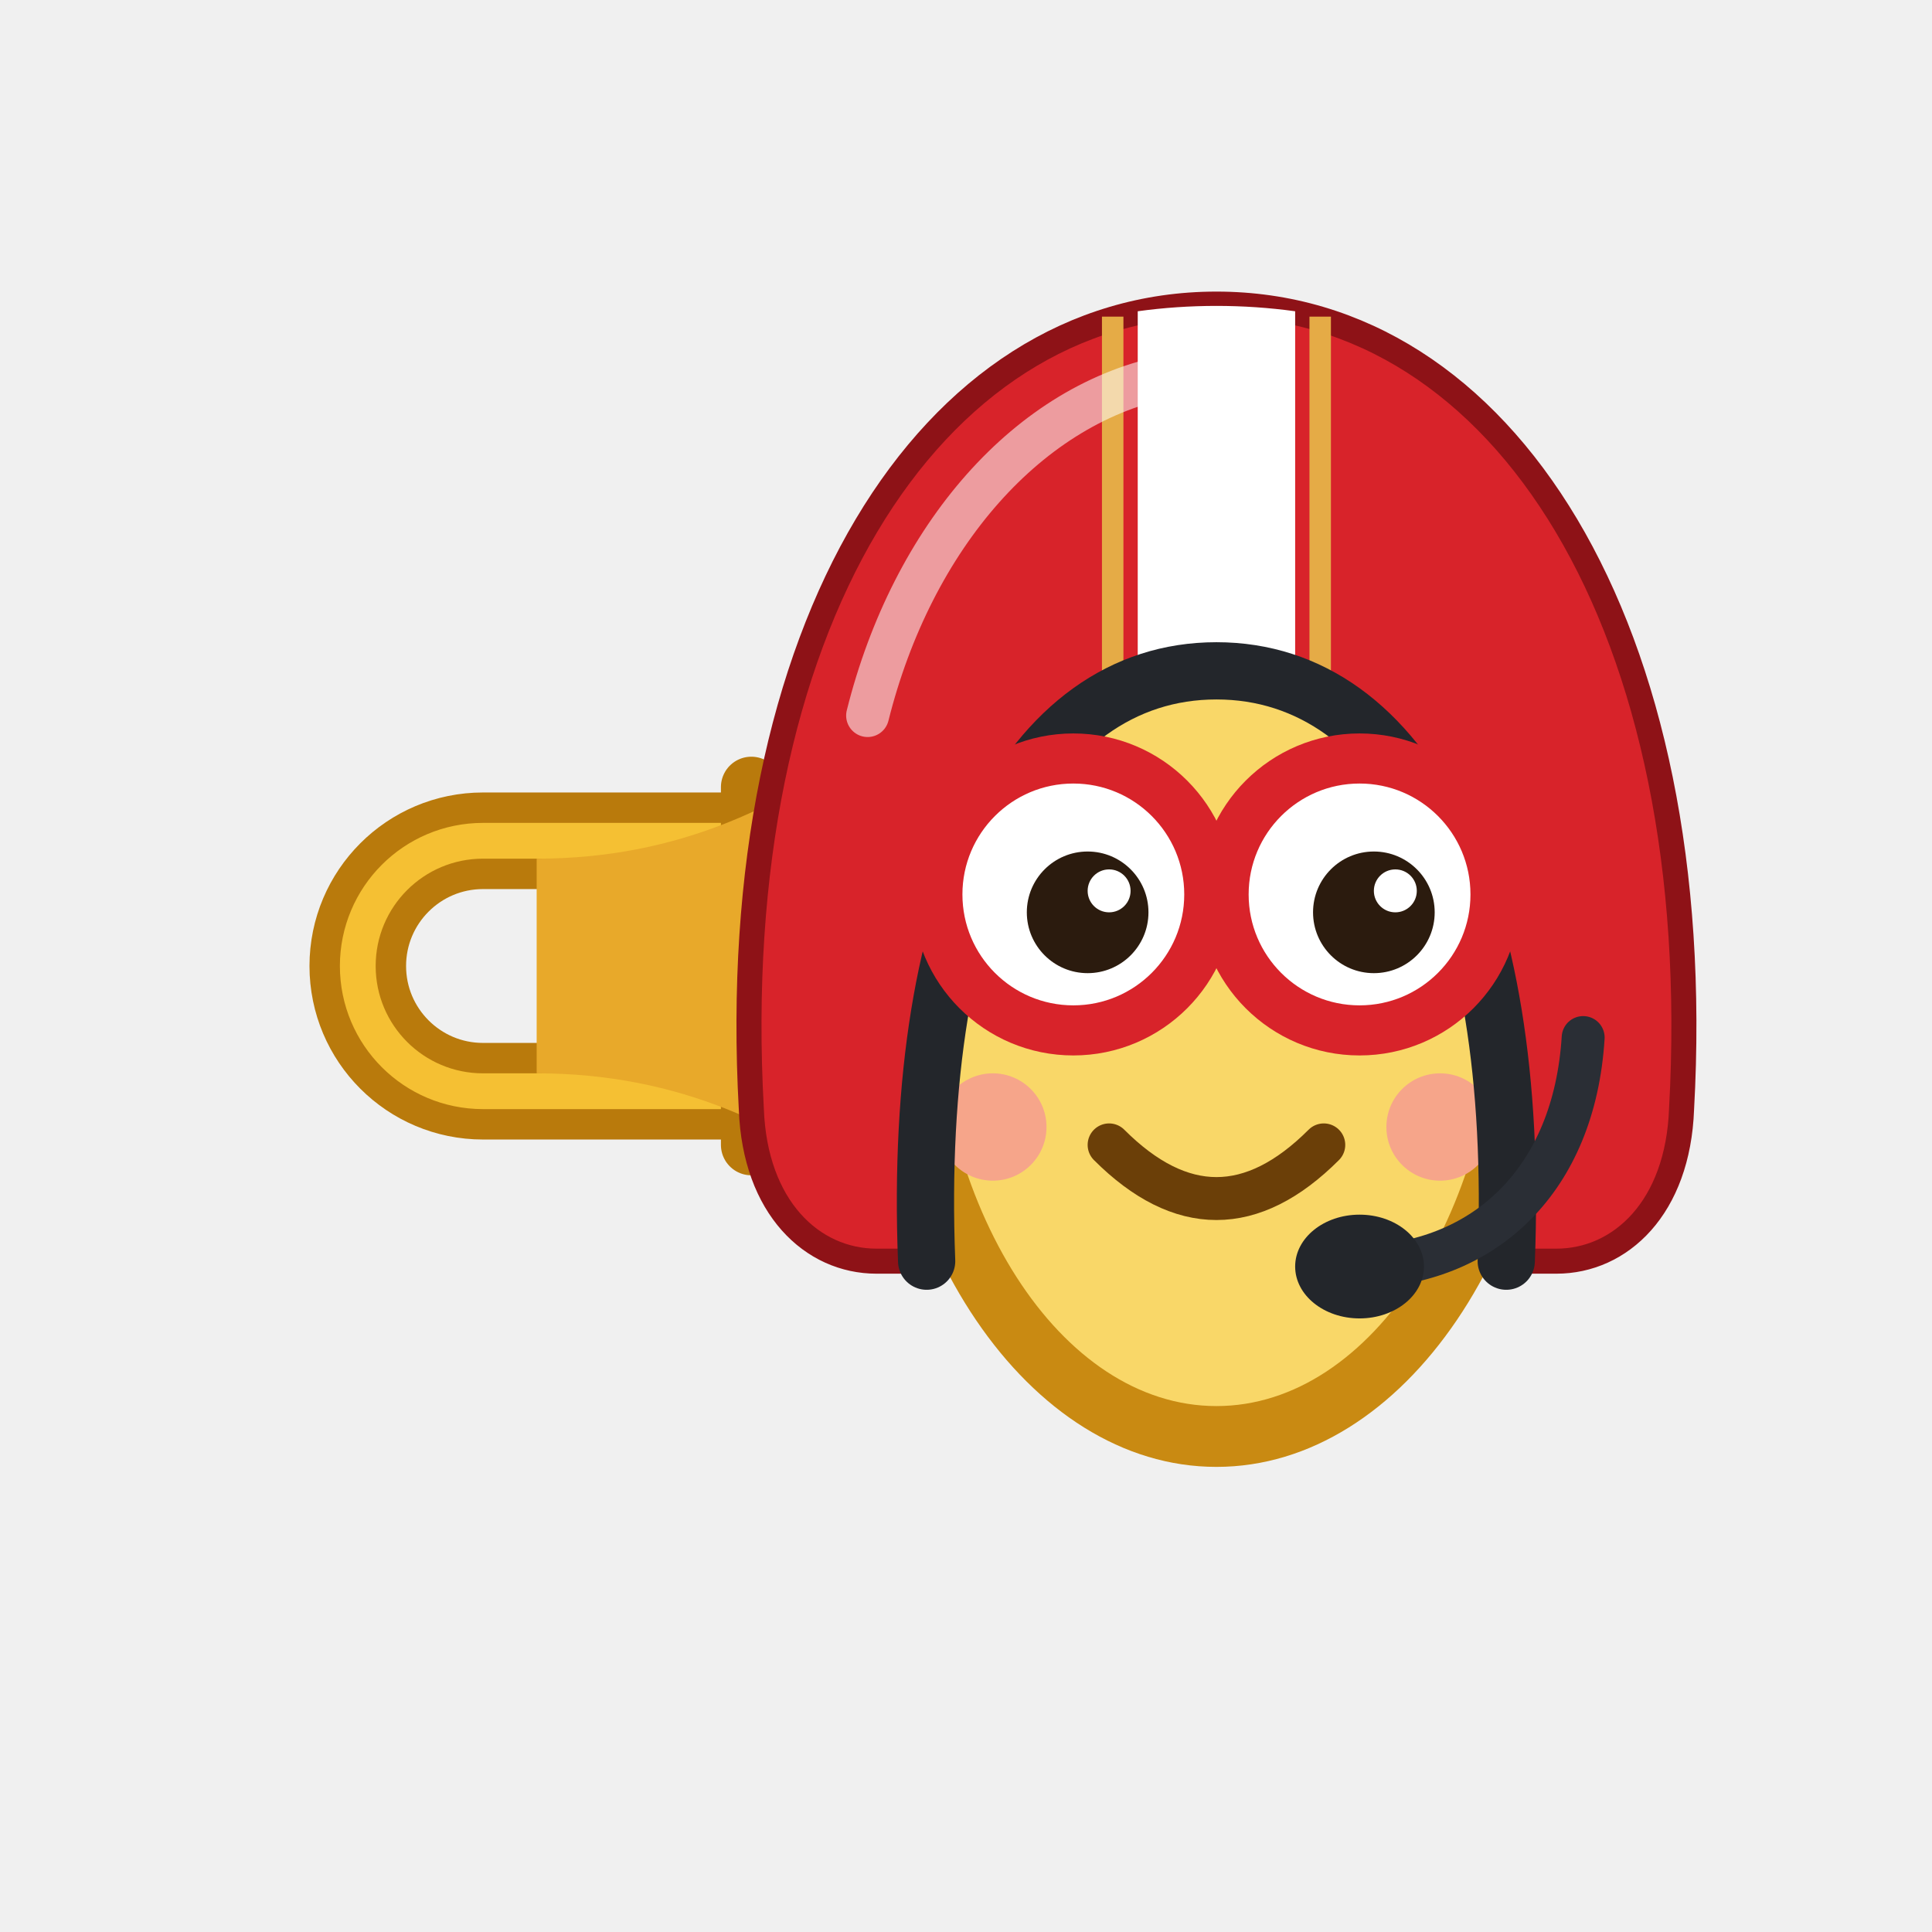
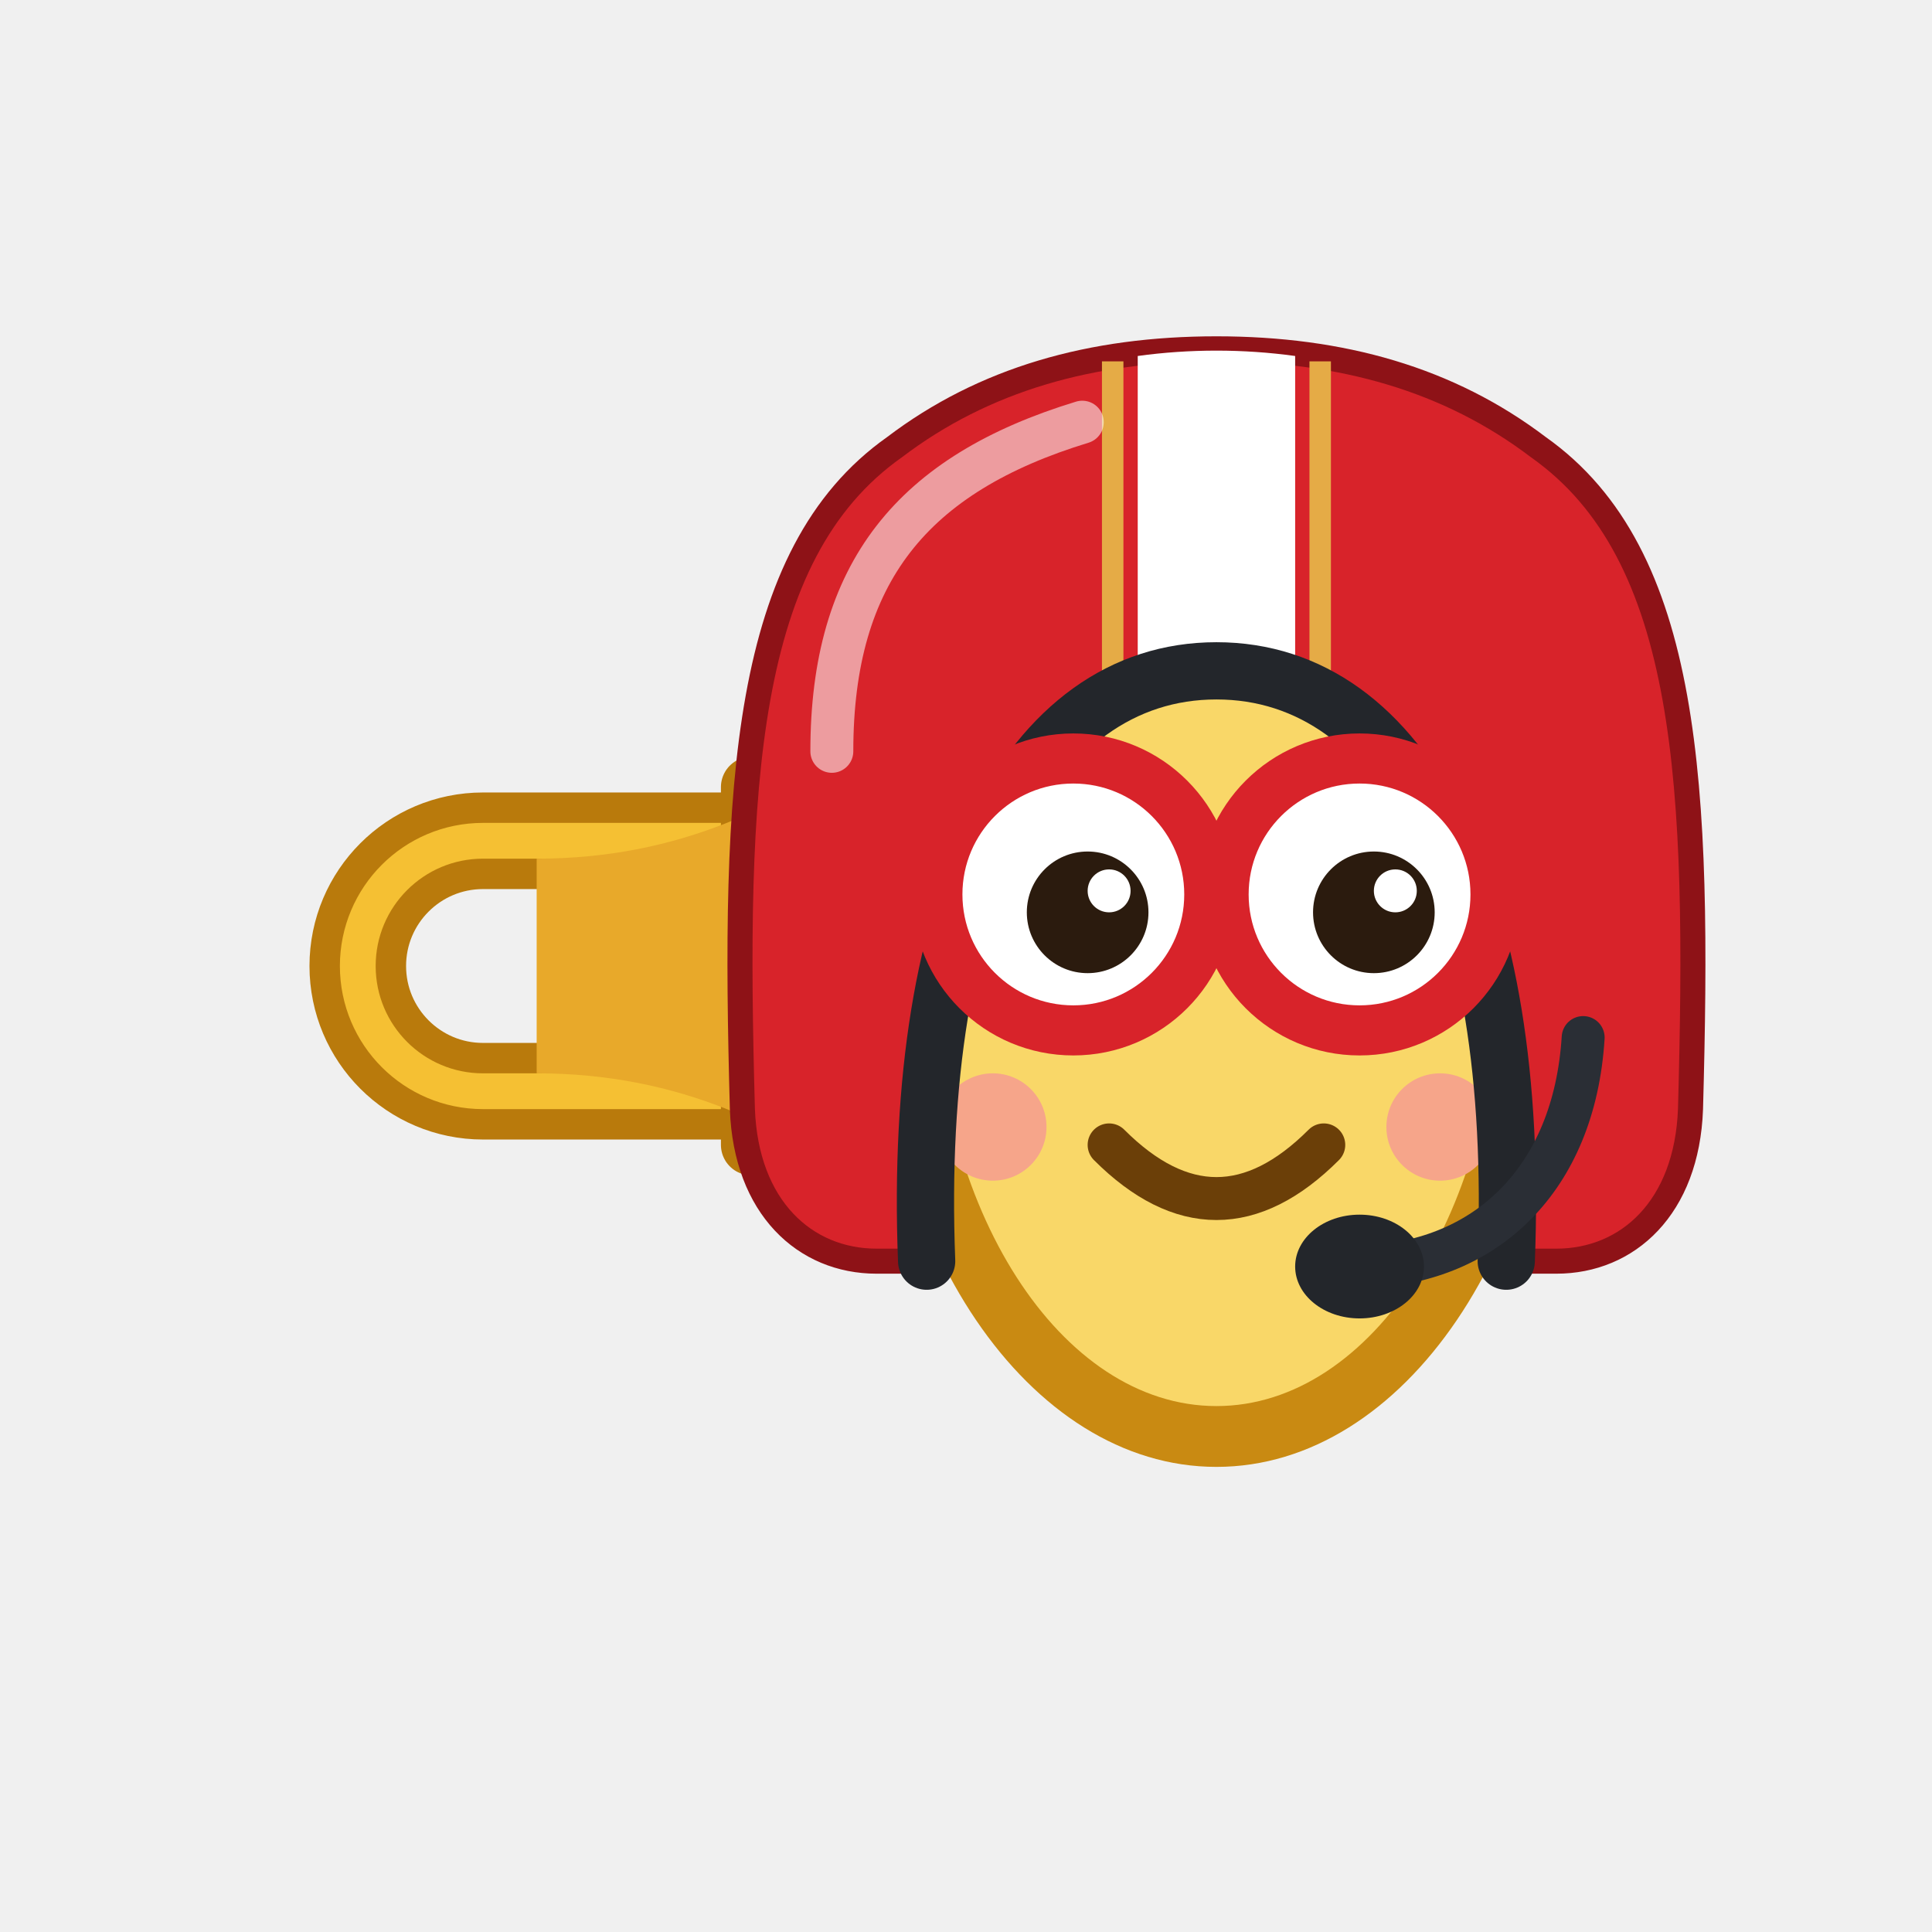
<svg xmlns="http://www.w3.org/2000/svg" viewBox="0 0 108 108" width="160" height="160" role="img" aria-label="Trombito con casco de rally">
  <path d="M46,47H27A7,7 0 0 0 27,61H46" fill="none" stroke="#B97A0C" stroke-width="5.4" stroke-linecap="round" stroke-linejoin="round" />
  <path d="M46,47H27A7,7 0 0 0 27,61H46" fill="none" stroke="#F5C033" stroke-width="2" stroke-linecap="round" stroke-linejoin="round" />
  <path d="M42,44V64" fill="none" stroke="#B97A0C" stroke-width="3.4" stroke-linecap="round" stroke-linejoin="round" />
  <path d="M30,48C46,48 54,36 66,26.5L66,81.5C54,72 46,60 30,60Z" fill="#E8A92A" />
  <path d="M49,54a19,28 0 1,0 38,0a19,28 0 1,0 -38,0Z" fill="#C98A12" />
  <path d="M52.2,54a15.8,24.6 0 1,0 31.6,0a15.8,24.6 0 1,0 -31.6,0Z" fill="#F9D768" />
  <path d="M52.5,63a3,3 0 1,0 6,0a3,3 0 1,0 -6,0Z" fill="#F6A58A" />
  <path d="M77.5,63a3,3 0 1,0 6,0a3,3 0 1,0 -6,0Z" fill="#F6A58A" />
-   <path d="M42,62C40.5,35 52,17 68,17C84,17 95.5,35 94,62C93.8,67.5 90.6,70.5 87,70.5L84.2,70.5C85,50 78.5,37.5 68,37.5C57.5,37.5 51,50 51.8,70.5L49,70.5C45.4,70.5 42.2,67.5 42,62Z" fill="#D8232A" stroke="#8E1217" stroke-width="1.4" stroke-linejoin="round" />
-   <path d="M63.6,17.4C66.5,17 69.5,17 72.4,17.4L72.4,37.6C69.5,37.4 66.5,37.4 63.6,37.6Z" fill="#FFFFFF" />
-   <path d="M62.2,17.7V37.8M73.8,17.7V37.8" stroke="#E5AB46" stroke-width="1.2" />
+   <path d="M41.5,62C41,44 41.5,31 50,25C55,21.2 61,19.5 68,19.5C75,19.5 81,21.2 86,25C94.5,31 95,44 94.5,62C94.3,67.5 91,70.5 87,70.5L84.2,70.5C85,50 78.5,37.5 68,37.5C57.5,37.5 51,50 51.8,70.5L49,70.5C45,70.5 41.7,67.5 41.5,62Z" fill="#D8232A" stroke="#8E1217" stroke-width="1.4" stroke-linejoin="round" />
+   <path d="M63.6,19.9C66.5,19.5 69.5,19.5 72.4,19.9L72.4,37.6C69.5,37.4 66.5,37.4 63.6,37.6Z" fill="#FFFFFF" />
+   <path d="M62.2,20.2V37.8M73.8,20.2V37.8" stroke="#E5AB46" stroke-width="1.2" />
  <path d="M51.8,70.5C51,50 57.5,37.5 68,37.5C78.5,37.5 85,50 84.2,70.5" fill="none" stroke="#23262B" stroke-width="3.2" stroke-linecap="round" />
-   <path d="M48.5,40C51,30 57.5,22.5 65.5,21" fill="none" stroke="#FFFFFF" stroke-opacity="0.55" stroke-width="2.4" stroke-linecap="round" />
+   <path d="M46.5,42C46.5,32 51,26.5 60.5,23.6" fill="none" stroke="#FFFFFF" stroke-opacity="0.55" stroke-width="2.4" stroke-linecap="round" />
  <path d="M88.5,58C88,66 83,70.5 76.5,70.8" fill="none" stroke="#2A2E35" stroke-width="2.4" stroke-linecap="round" />
  <path d="M72.4,70.8a3.6,2.9 0 1,0 7.2,0a3.6,2.9 0 1,0 -7.2,0Z" fill="#23262B" />
  <path d="M52.4,50a7.6,7.6 0 1,0 15.2,0a7.6,7.6 0 1,0 -15.2,0Z" fill="#FFFFFF" stroke="#D8232A" stroke-width="2.8" stroke-linecap="round" stroke-linejoin="round" />
  <path d="M68.4,50a7.6,7.6 0 1,0 15.2,0a7.6,7.6 0 1,0 -15.2,0Z" fill="#FFFFFF" stroke="#D8232A" stroke-width="2.8" stroke-linecap="round" stroke-linejoin="round" />
  <path d="M57.4,51a3.4,3.4 0 1,0 6.8,0a3.4,3.4 0 1,0 -6.8,0Z" fill="#2B1B0E" />
  <path d="M73.4,51a3.4,3.4 0 1,0 6.8,0a3.4,3.4 0 1,0 -6.8,0Z" fill="#2B1B0E" />
  <path d="M60.8,49.8a1.2,1.2 0 1,0 2.4,0a1.2,1.2 0 1,0 -2.4,0Z" fill="#FFFFFF" />
  <path d="M76.8,49.8a1.2,1.2 0 1,0 2.4,0a1.2,1.2 0 1,0 -2.4,0Z" fill="#FFFFFF" />
  <path d="M62,64Q68,70 74,64" fill="none" stroke="#6B3F08" stroke-width="2.4" stroke-linecap="round" stroke-linejoin="round" />
</svg>
